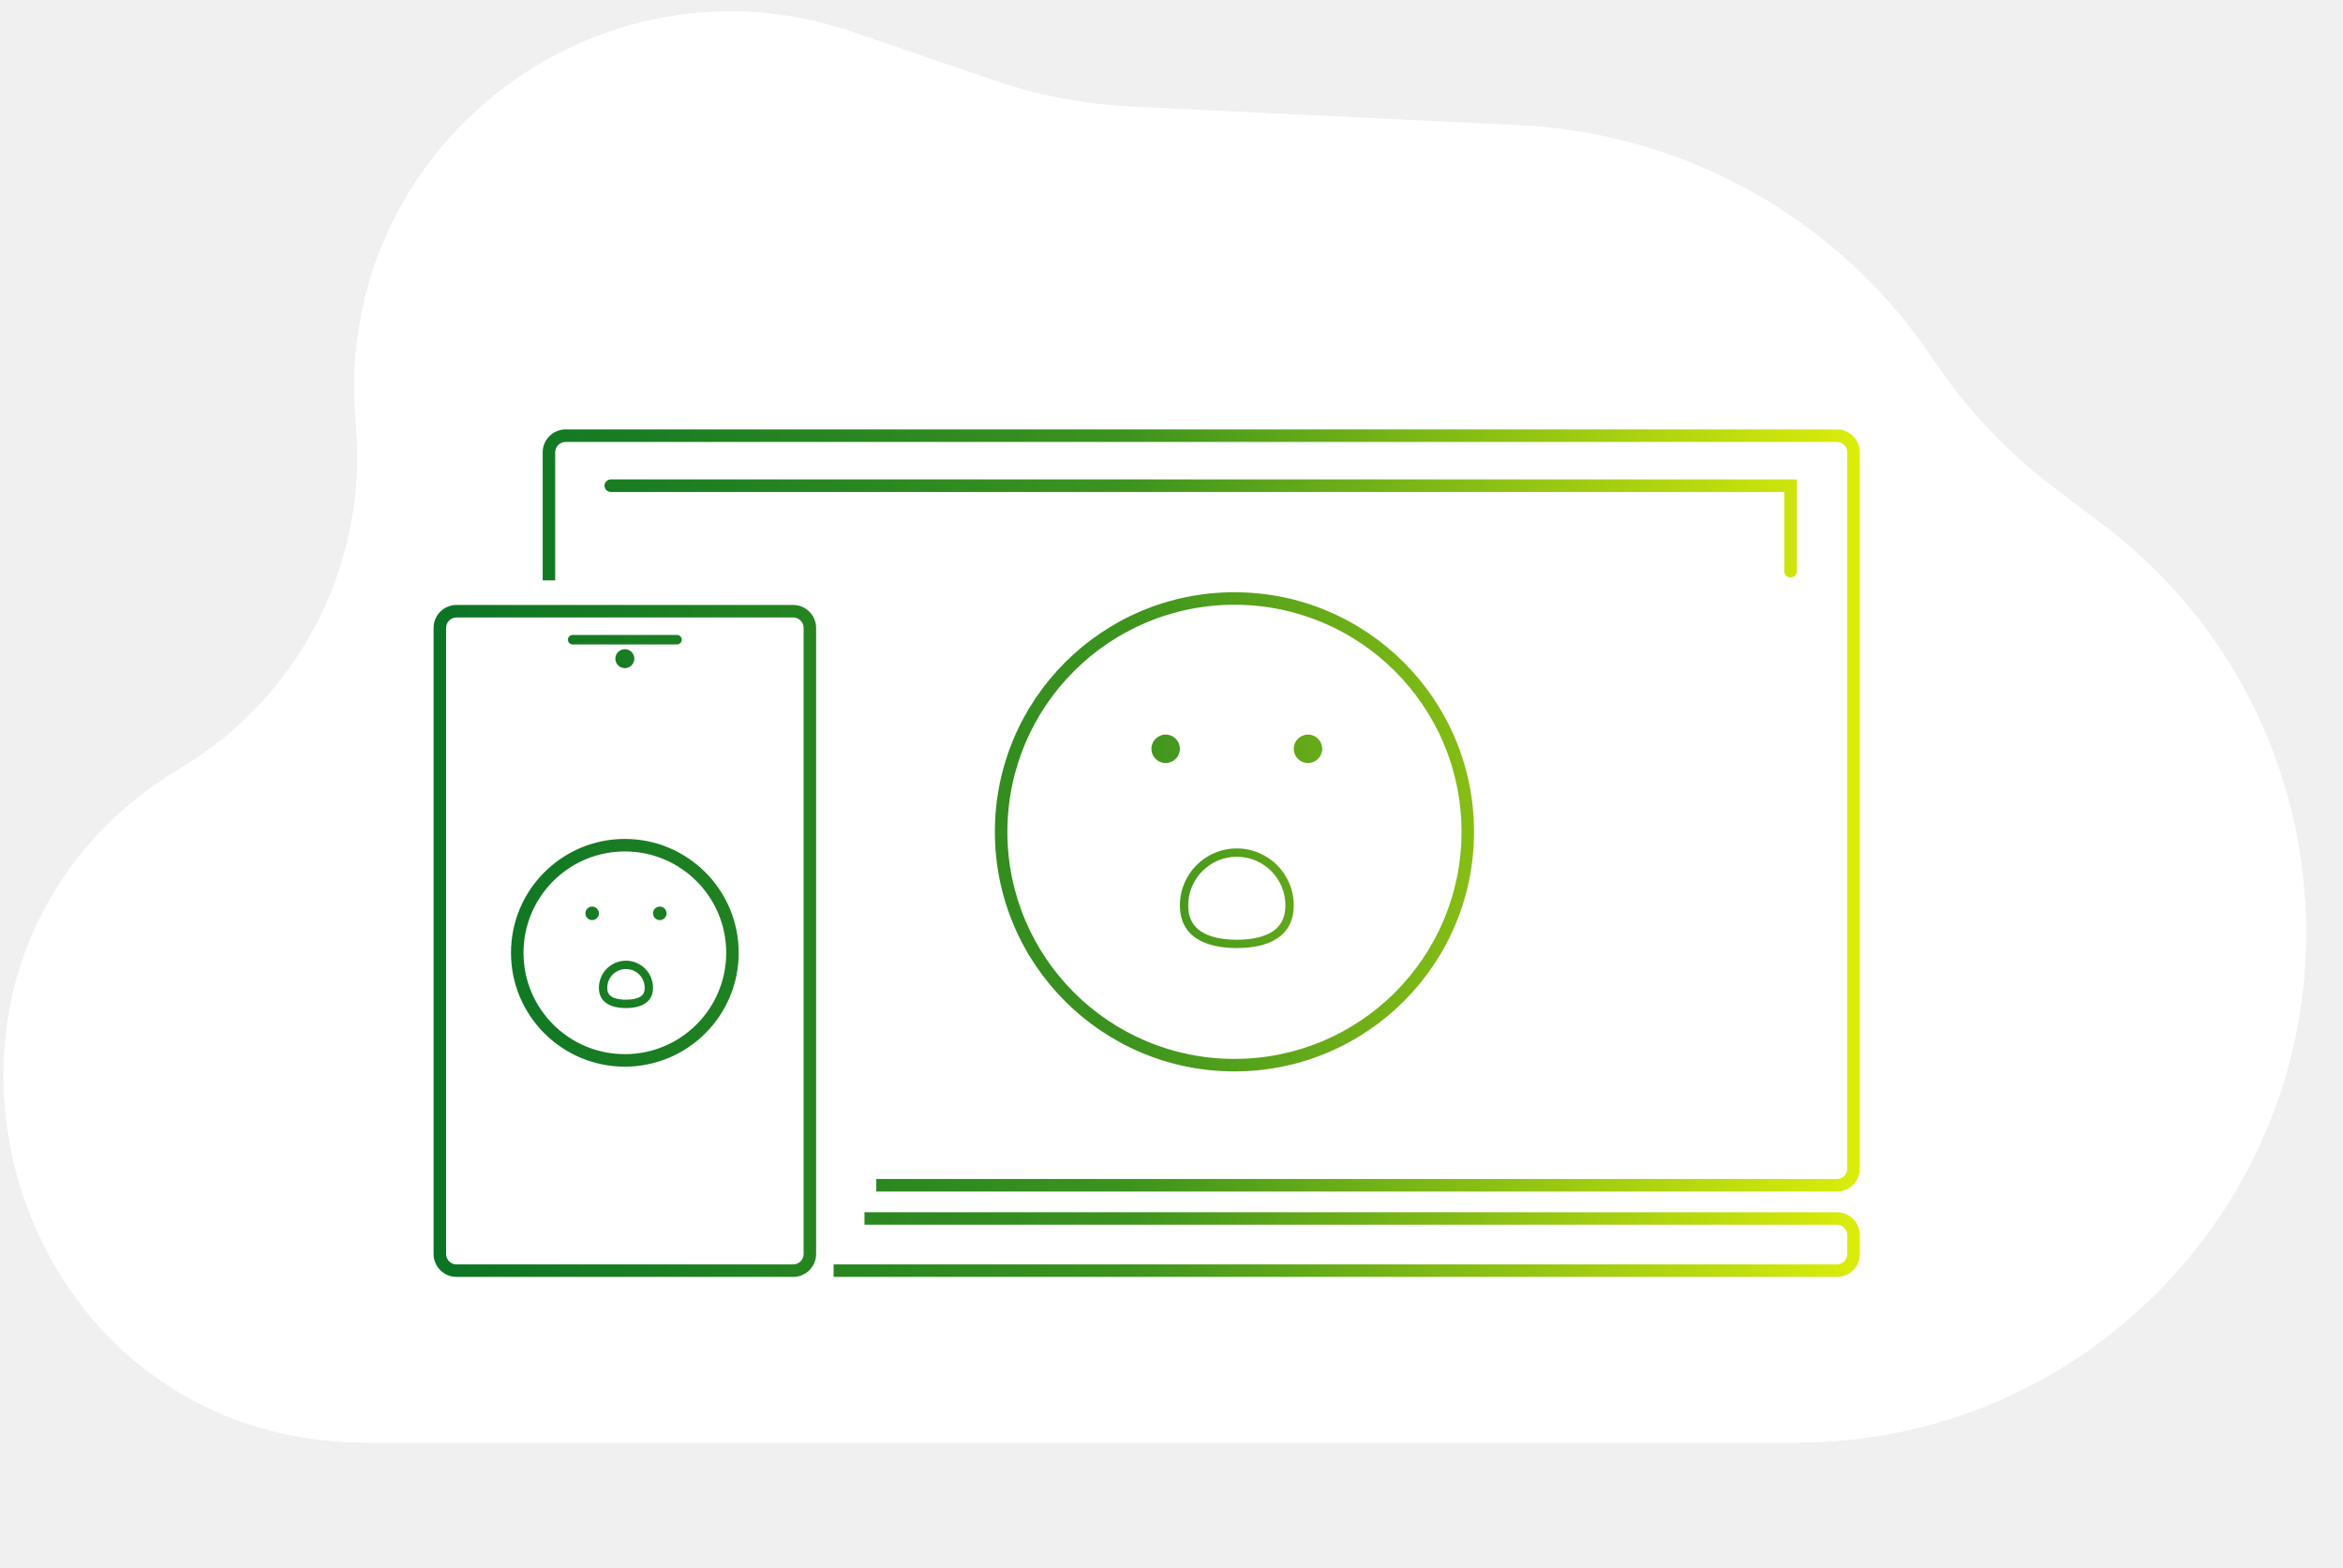
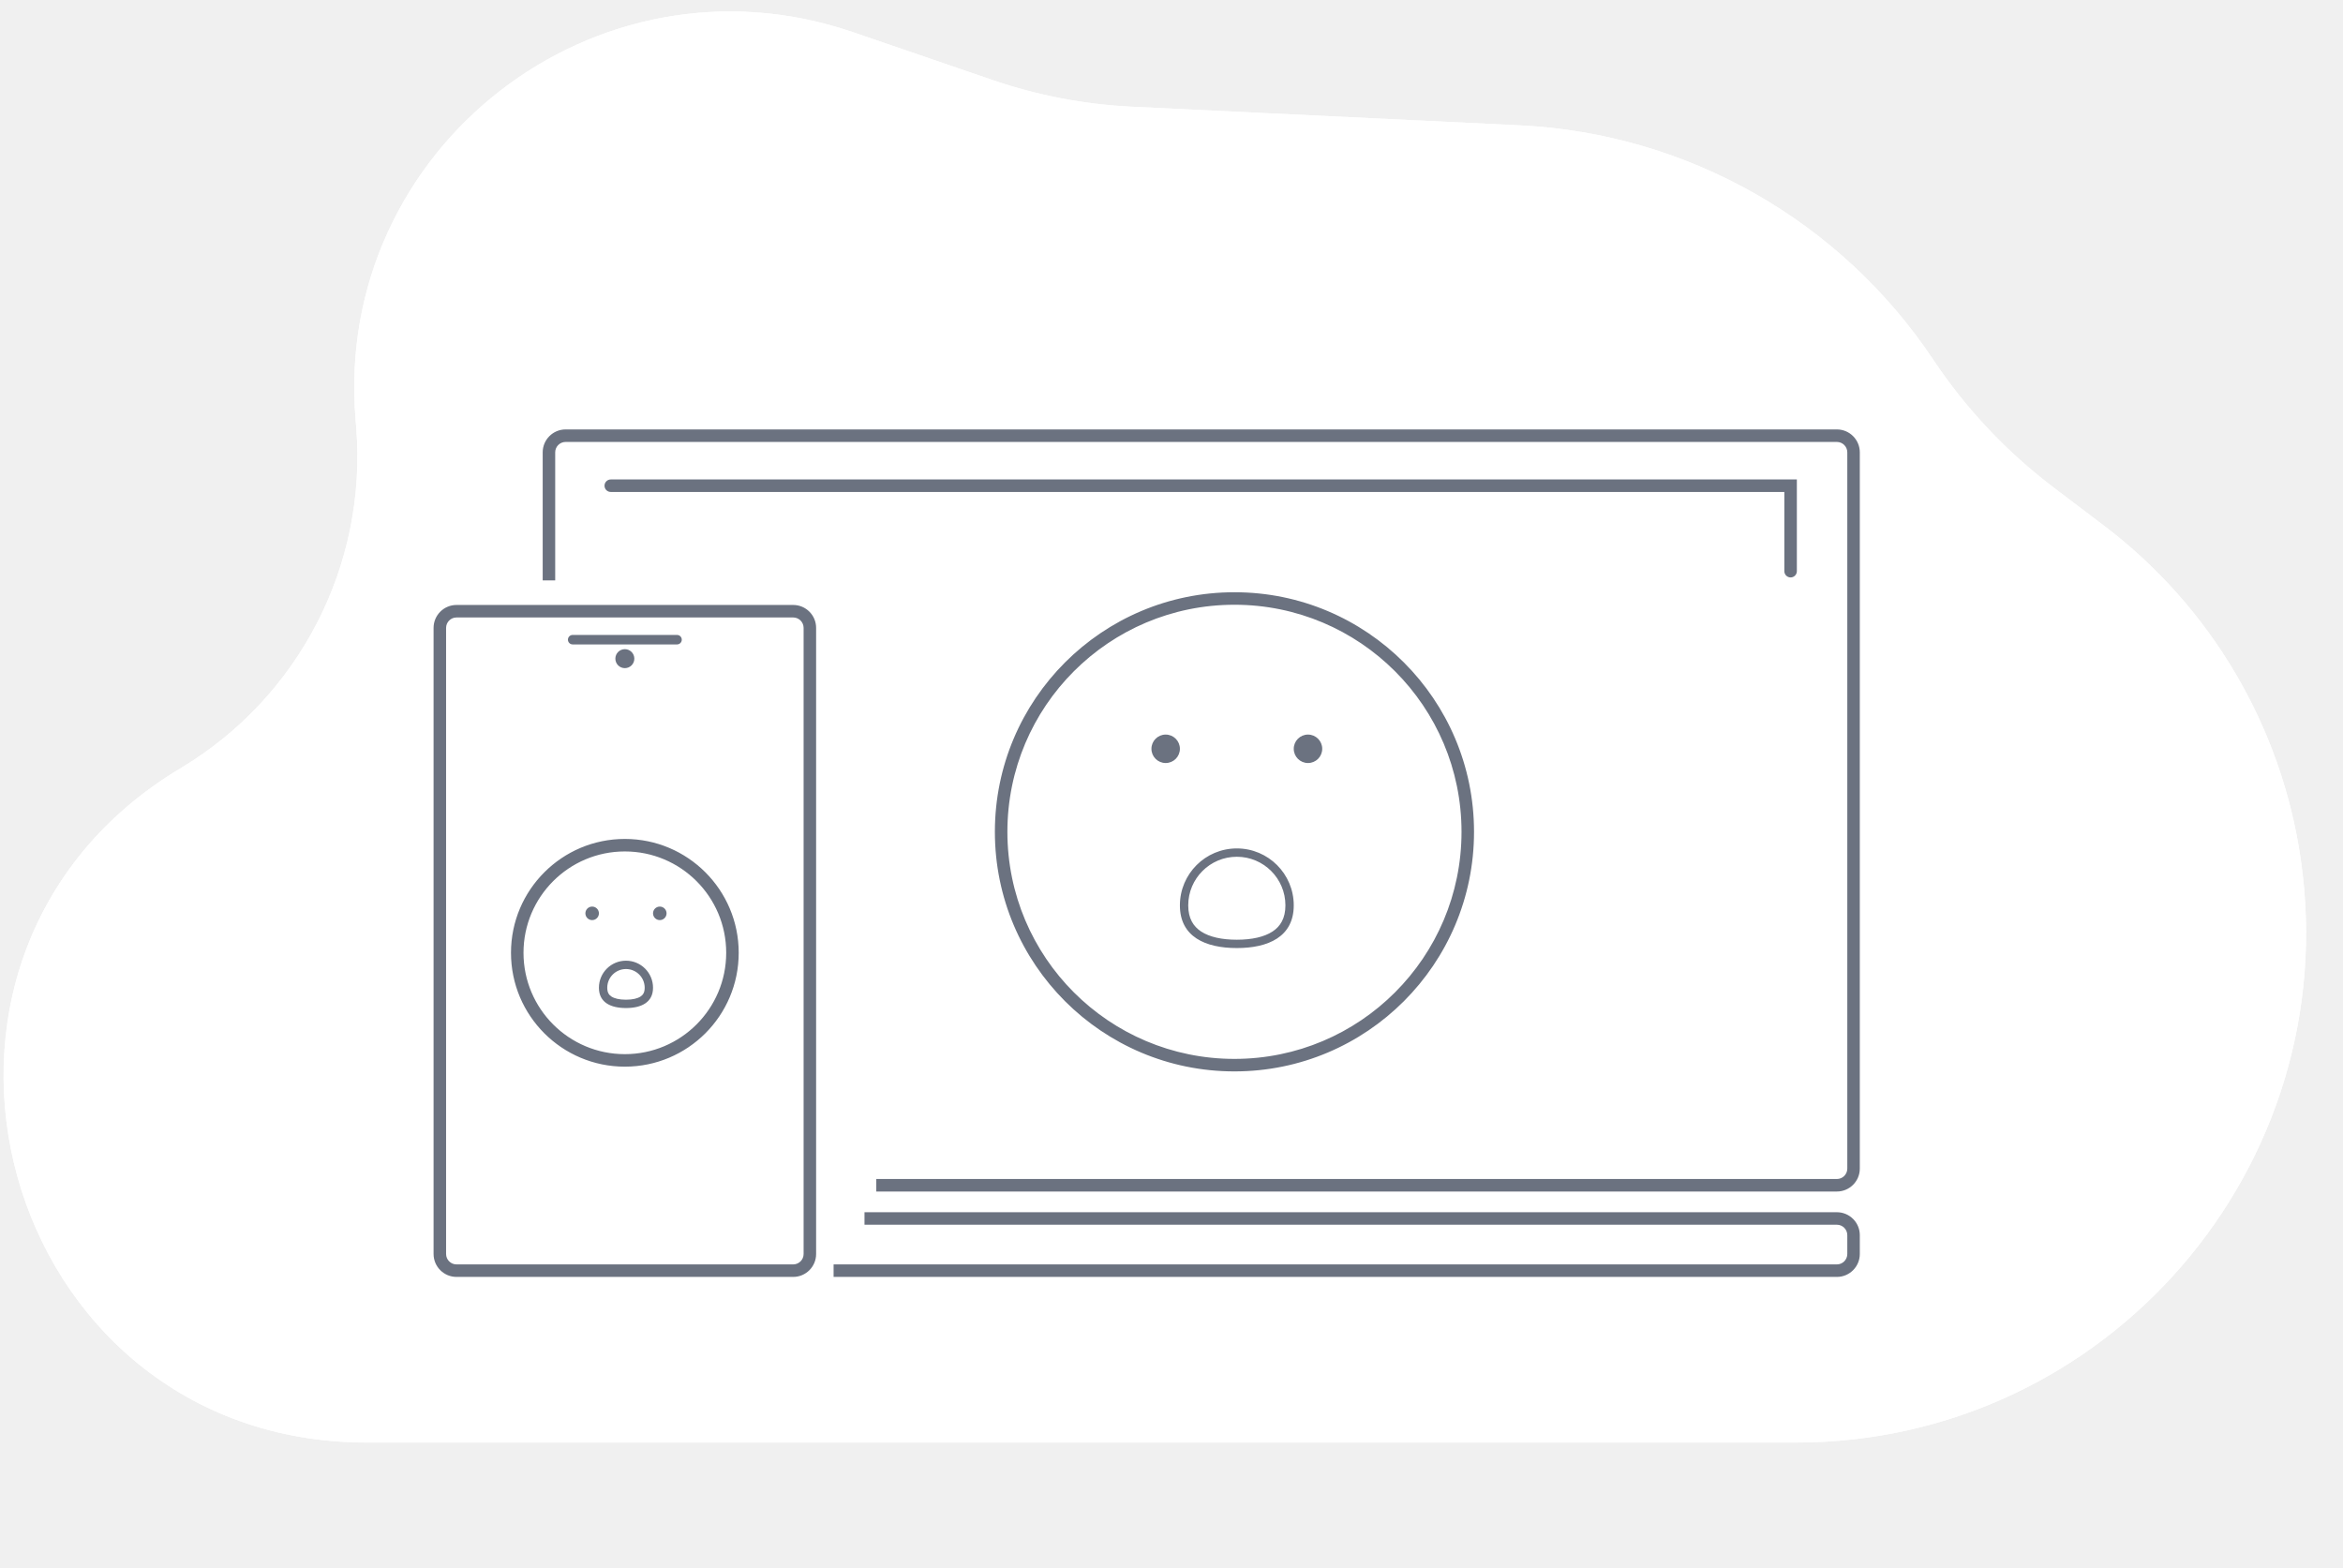
<svg xmlns="http://www.w3.org/2000/svg" width="562" height="376" viewBox="0 0 562 376" fill="none">
  <path d="M85.278 100.46C80.016 35.587 143.02 -13.387 204.589 7.716L238.127 19.211C248.893 22.901 260.126 25.051 271.493 25.596L364.493 30.059C404.604 31.984 441.419 52.836 463.696 86.247C471.533 98.002 481.283 108.36 492.543 116.894L504.661 126.078C530.324 145.527 547.287 174.307 551.875 206.179C562.493 279.948 505.268 346 430.739 346H88.069C-0.287 346 -32.453 229.595 43.367 184.228C71.81 167.21 88.122 135.517 85.442 102.48L85.278 100.46Z" fill="white" />
  <path fill-rule="evenodd" clip-rule="evenodd" d="M88.069 345H430.739C504.659 345 561.416 279.488 550.885 206.322C546.335 174.71 529.51 146.166 504.057 126.875L491.938 117.691C480.59 109.09 470.763 98.649 462.863 86.802C440.763 53.655 404.239 32.968 364.445 31.058L271.445 26.595C259.984 26.045 248.658 23.878 237.803 20.157L204.265 8.662C143.377 -12.207 81.071 36.225 86.275 100.379L86.439 102.399C89.149 135.816 72.65 167.872 43.88 185.086C-31.069 229.932 0.727 345 88.069 345ZM204.589 7.716C143.02 -13.387 80.016 35.587 85.278 100.46L85.442 102.48C88.122 135.517 71.81 167.21 43.367 184.228C-32.453 229.595 -0.287 346 88.069 346H430.739C505.268 346 562.493 279.948 551.875 206.179C547.287 174.307 530.324 145.527 504.661 126.078L492.543 116.894C481.283 108.36 471.533 98.002 463.696 86.247C441.419 52.836 404.604 31.984 364.493 30.059L271.493 25.596C260.126 25.051 248.893 22.901 238.127 19.211L204.589 7.716Z" fill="white" />
  <path fill-rule="evenodd" clip-rule="evenodd" d="M130.172 108.5C130.172 105.462 132.635 103 135.672 103H440.599C443.636 103 446.099 105.462 446.099 108.5V280.29C446.099 283.328 443.636 285.79 440.599 285.79H210.188V282.79H440.599C441.979 282.79 443.099 281.671 443.099 280.29V108.5C443.099 107.119 441.979 106 440.599 106H135.672C134.292 106 133.172 107.119 133.172 108.5V139.206H130.172V108.5ZM440.599 293.756H207.361V290.756H440.599C443.637 290.756 446.099 293.218 446.099 296.256V300.773C446.099 303.81 443.637 306.273 440.599 306.273H199.948V303.273H440.599C441.98 303.273 443.099 302.154 443.099 300.773V296.256C443.099 294.875 441.98 293.756 440.599 293.756ZM296.1 253.98C326.18 253.98 350.565 229.596 350.565 199.516C350.565 169.436 326.18 145.051 296.1 145.051C266.02 145.051 241.636 169.436 241.636 199.516C241.636 229.596 266.02 253.98 296.1 253.98ZM296.1 256.98C327.837 256.98 353.565 231.253 353.565 199.516C353.565 167.779 327.837 142.051 296.1 142.051C264.364 142.051 238.636 167.779 238.636 199.516C238.636 231.253 264.364 256.98 296.1 256.98ZM283.015 179.602C283.015 181.488 281.487 183.016 279.601 183.016C277.716 183.016 276.188 181.488 276.188 179.602C276.188 177.717 277.716 176.189 279.601 176.189C281.487 176.189 283.015 177.717 283.015 179.602ZM313.739 183.016C315.624 183.016 317.153 181.488 317.153 179.602C317.153 177.717 315.624 176.189 313.739 176.189C311.854 176.189 310.325 177.717 310.325 179.602C310.325 181.488 311.854 183.016 313.739 183.016ZM305.229 223.429C307.107 222.199 308.324 220.284 308.324 217.153C308.324 210.716 303.106 205.498 296.669 205.498C290.232 205.498 285.014 210.716 285.014 217.153C285.014 220.284 286.231 222.199 288.109 223.429C290.117 224.743 293.082 225.395 296.669 225.395C300.256 225.395 303.221 224.743 305.229 223.429ZM296.669 227.395C304.211 227.395 310.324 224.695 310.324 217.153C310.324 209.612 304.211 203.498 296.669 203.498C289.128 203.498 283.014 209.612 283.014 217.153C283.014 224.695 289.128 227.395 296.669 227.395ZM145 116.5C145 115.672 145.672 115 146.5 115H429.5H431V116.5V137C431 137.828 430.328 138.5 429.5 138.5C428.672 138.5 428 137.828 428 137V118H146.5C145.672 118 145 117.328 145 116.5ZM104 150.602C104 147.565 106.462 145.102 109.5 145.102H190.257C193.295 145.102 195.757 147.565 195.757 150.602V300.772C195.757 303.81 193.295 306.272 190.257 306.272H109.5C106.462 306.272 104 303.81 104 300.772V150.602ZM109.5 148.102C108.119 148.102 107 149.222 107 150.602V300.772C107 302.153 108.119 303.272 109.5 303.272H190.257C191.638 303.272 192.757 302.153 192.757 300.772V150.602C192.757 149.222 191.638 148.102 190.257 148.102H109.5ZM152.154 157.982C152.154 159.238 151.135 160.257 149.878 160.257C148.621 160.257 147.602 159.238 147.602 157.982C147.602 156.725 148.621 155.706 149.878 155.706C151.135 155.706 152.154 156.725 152.154 157.982ZM137.362 152.292C136.733 152.292 136.224 152.801 136.224 153.43C136.224 154.058 136.733 154.568 137.362 154.568H162.396C163.024 154.568 163.534 154.058 163.534 153.43C163.534 152.801 163.024 152.292 162.396 152.292H137.362ZM174.189 228.532C174.189 241.958 163.305 252.842 149.879 252.842C136.453 252.842 125.569 241.958 125.569 228.532C125.569 215.106 136.453 204.222 149.879 204.222C163.305 204.222 174.189 215.106 174.189 228.532ZM177.189 228.532C177.189 243.615 164.962 255.842 149.879 255.842C134.796 255.842 122.569 243.615 122.569 228.532C122.569 213.449 134.796 201.222 149.879 201.222C164.962 201.222 177.189 213.449 177.189 228.532ZM142.036 220.691C142.932 220.691 143.659 219.965 143.659 219.069C143.659 218.173 142.932 217.447 142.036 217.447C141.14 217.447 140.414 218.173 140.414 219.069C140.414 219.965 141.14 220.691 142.036 220.691ZM159.883 219.069C159.883 219.965 159.157 220.691 158.261 220.691C157.365 220.691 156.638 219.965 156.638 219.069C156.638 218.173 157.365 217.447 158.261 217.447C159.157 217.447 159.883 218.173 159.883 219.069ZM154.638 236.915C154.638 238.067 154.223 238.639 153.642 239.019C152.931 239.485 151.757 239.782 150.149 239.782C148.54 239.782 147.367 239.485 146.655 239.019C146.074 238.639 145.659 238.067 145.659 236.915C145.659 234.435 147.669 232.425 150.149 232.425C152.628 232.425 154.638 234.435 154.638 236.915ZM156.638 236.915C156.638 240.499 153.733 241.782 150.149 241.782C146.565 241.782 143.659 240.499 143.659 236.915C143.659 233.331 146.565 230.425 150.149 230.425C153.733 230.425 156.638 233.331 156.638 236.915Z" fill="url(#paint0_linear_878_57308)" />
  <defs>
    <linearGradient id="paint0_linear_878_57308" x1="104" y1="204.636" x2="446.099" y2="204.636" gradientUnits="userSpaceOnUse">
-       <stop stop-color="#0B7425" />
-       <stop offset="0.486" stop-color="#3C931E" />
-       <stop offset="1" stop-color="#DBED0A" />
+       <stop stop-color="#6b7280" />
+       <stop offset="0.486" stop-color="#6b7280" />
+       <stop offset="1" stop-color="#6b7280" />
    </linearGradient>
  </defs>
</svg>
